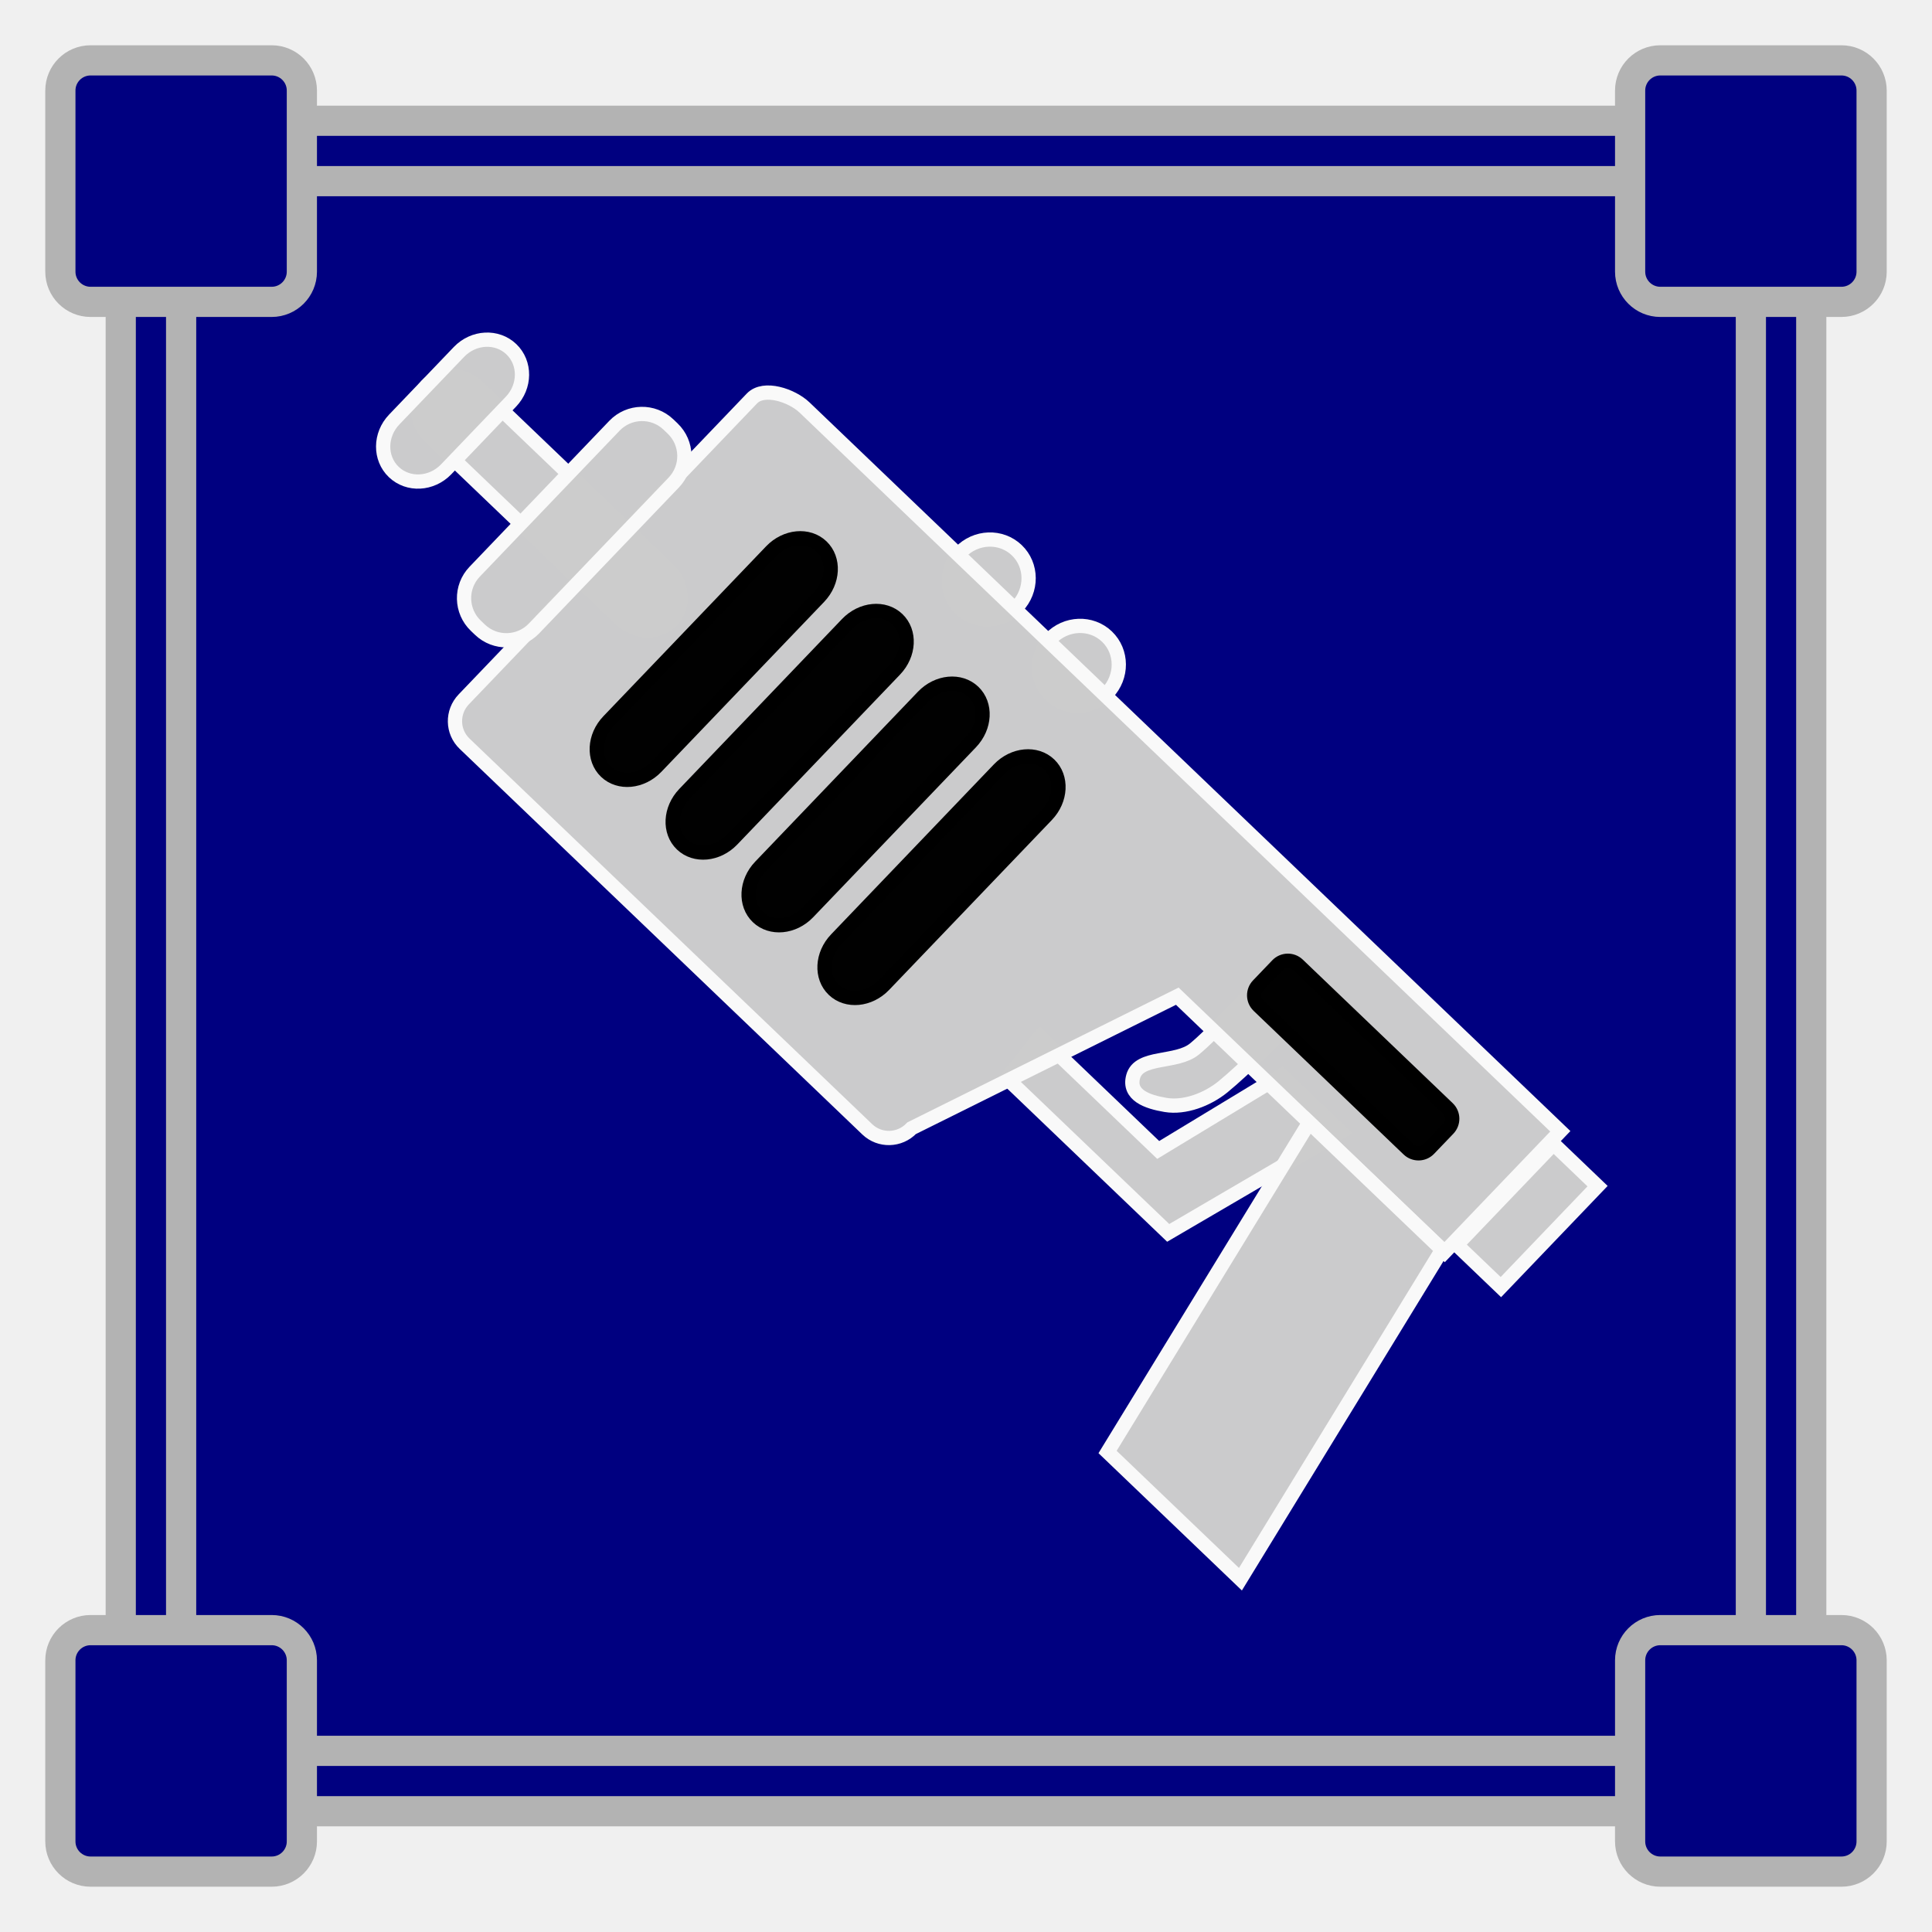
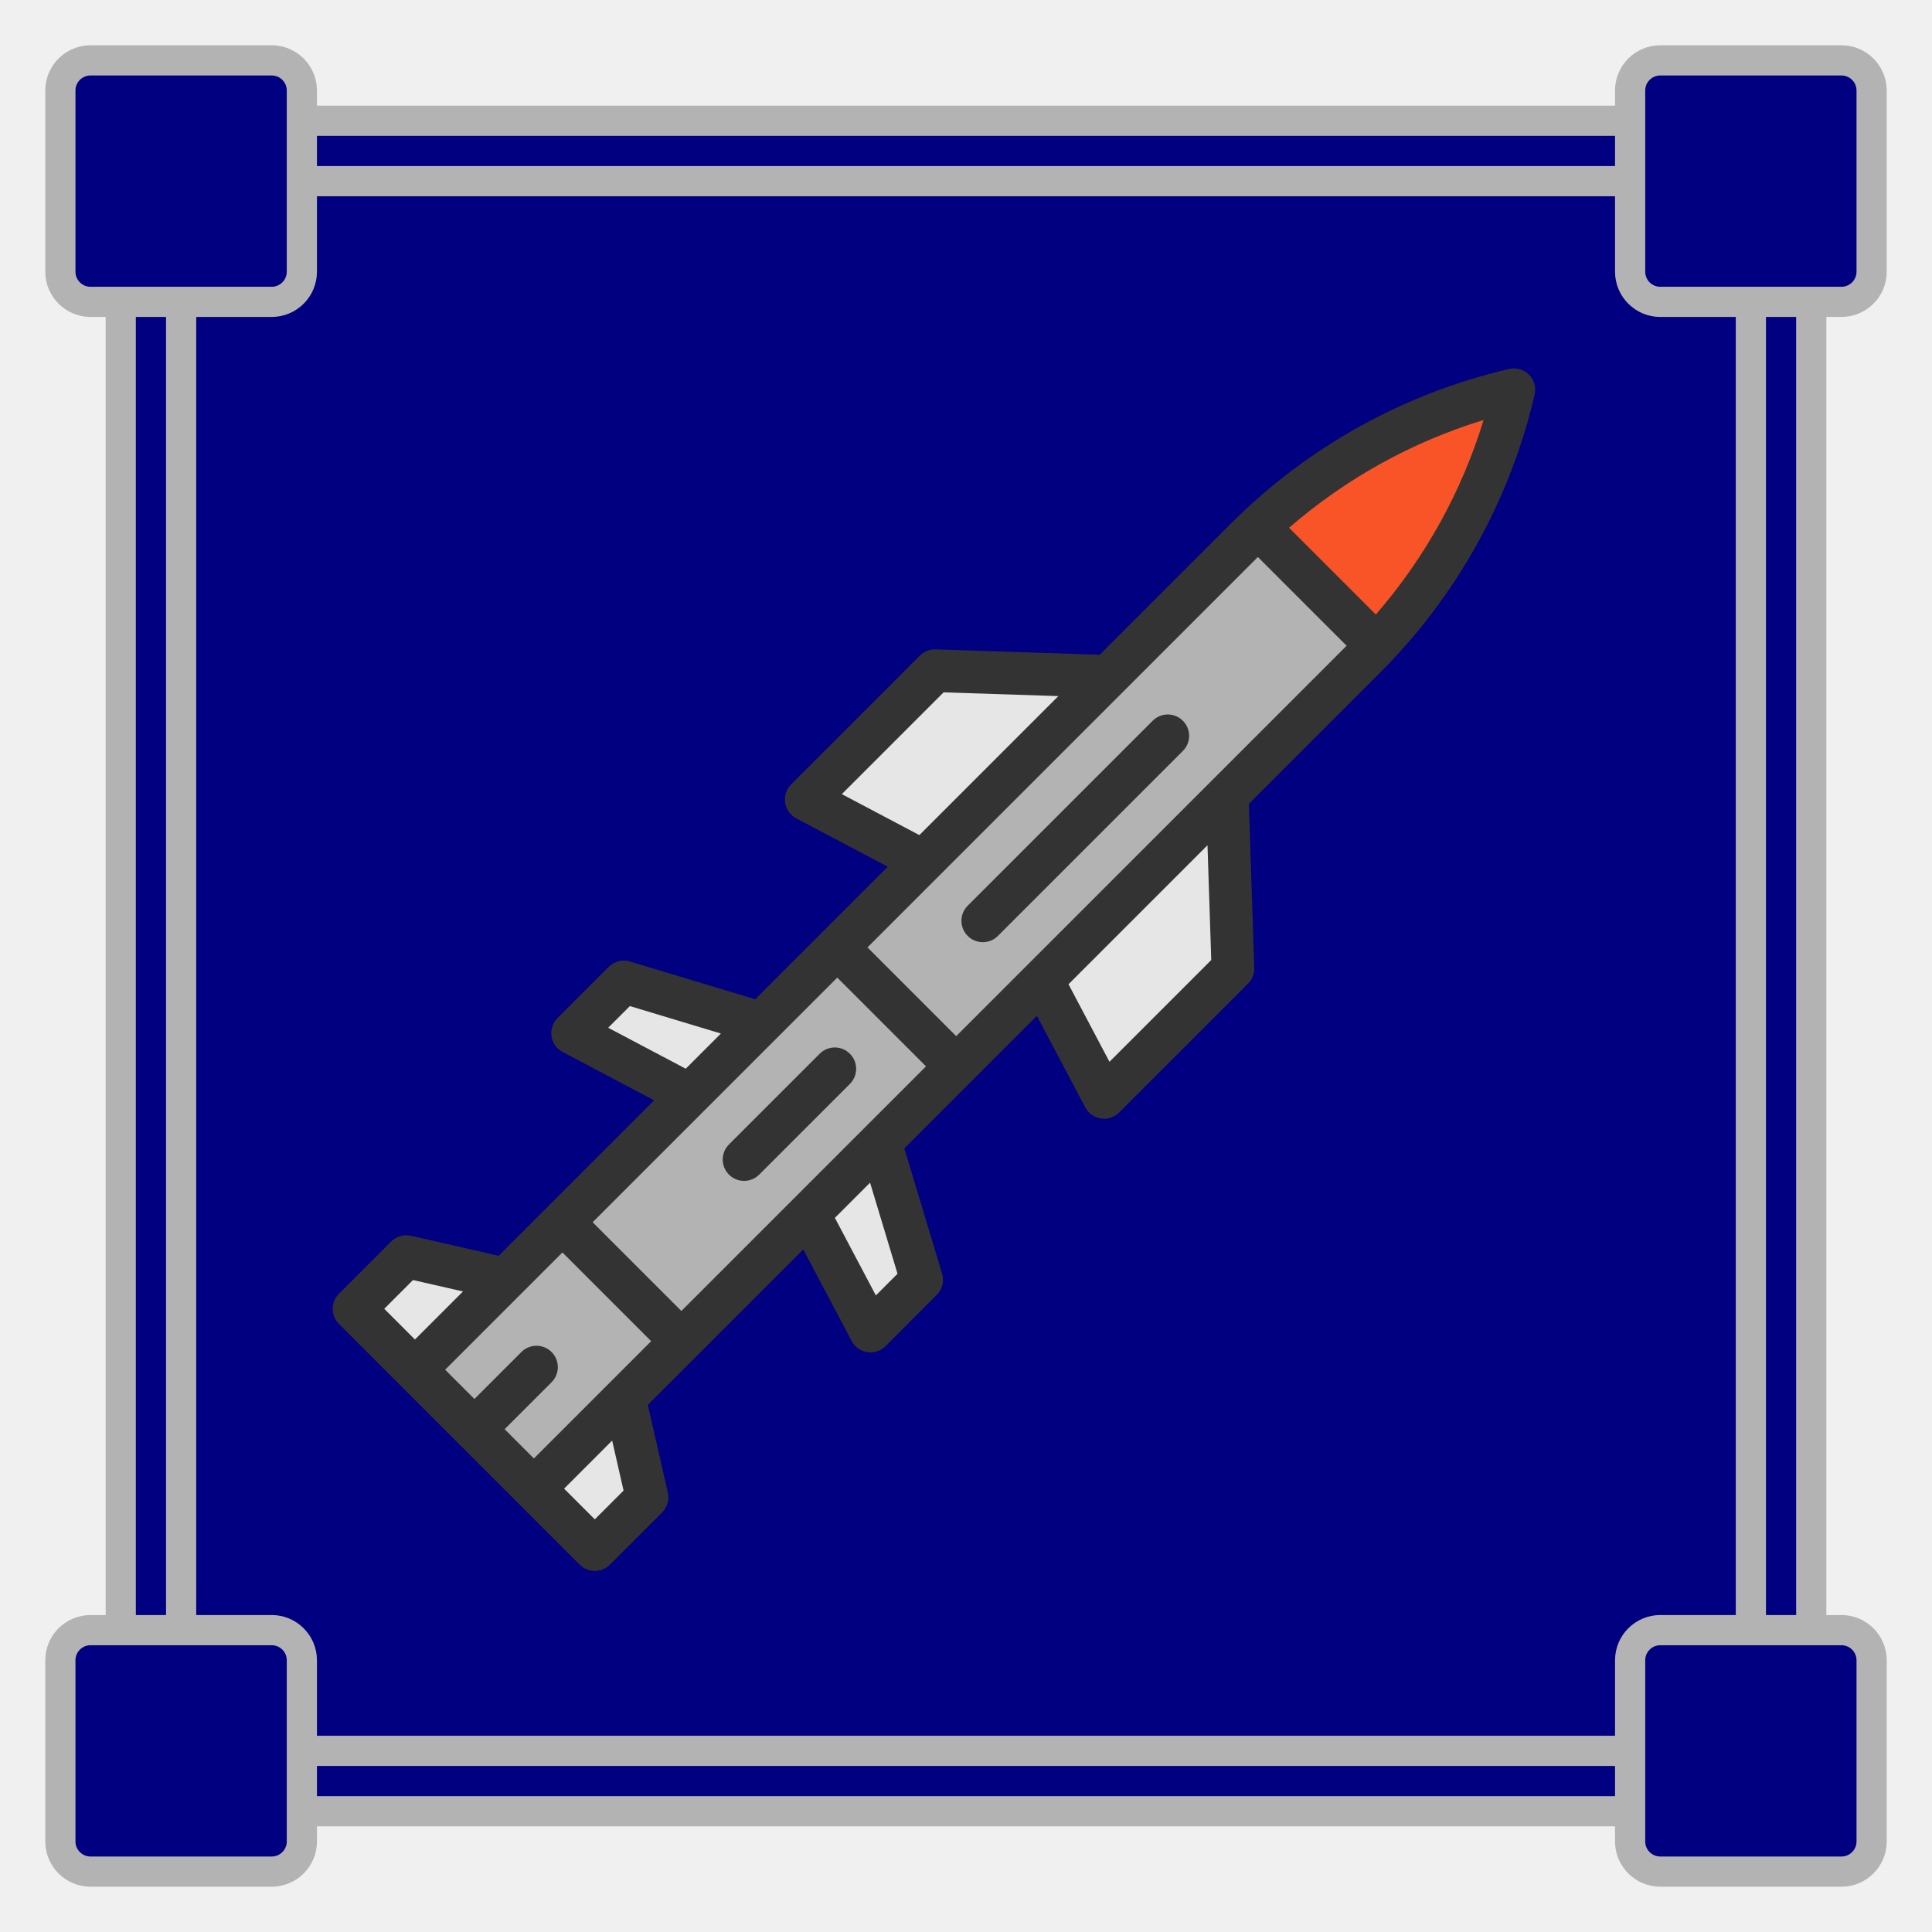
<svg xmlns="http://www.w3.org/2000/svg" width="512" height="512" viewBox="0 0 135.467 135.467" version="1.1" id="svg8">
  <defs id="defs2">
    <marker style="overflow:visible;" id="Arrow1Mend" refX="0.0" refY="0.0" orient="auto">
      <path transform="scale(0.4) rotate(180) translate(10,0)" style="fill-rule:evenodd;stroke:#ffffff;stroke-width:1pt;stroke-opacity:1;fill:#ffffff;fill-opacity:1" d="M 0.0,0.0 L 5.0,-5.0 L -12.5,0.0 L 5.0,5.0 L 0.0,0.0 z " id="path868" />
    </marker>
    <marker style="overflow:visible;" id="marker1227" refX="0.0" refY="0.0" orient="auto">
      <path transform="scale(0.8) rotate(180) translate(12.5,0)" style="fill-rule:evenodd;stroke:#ffffff;stroke-width:1pt;stroke-opacity:1;fill:#ffffff;fill-opacity:1" d="M 0.0,0.0 L 5.0,-5.0 L -12.5,0.0 L 5.0,5.0 L 0.0,0.0 z " id="path1225" />
    </marker>
    <marker style="overflow:visible;" id="Arrow1Lend" refX="0.0" refY="0.0" orient="auto">
      <path transform="scale(0.8) rotate(180) translate(12.5,0)" style="fill-rule:evenodd;stroke:#ffffff;stroke-width:1pt;stroke-opacity:1;fill:#ffffff;fill-opacity:1" d="M 0.0,0.0 L 5.0,-5.0 L -12.5,0.0 L 5.0,5.0 L 0.0,0.0 z " id="path862" />
    </marker>
  </defs>
  <g id="layer2">
    <rect style="opacity:0.997;fill:#000080;fill-opacity:1;stroke:#b3b3b3;stroke-width:2.117;stroke-miterlimit:4;stroke-dasharray:none;stroke-opacity:1;stop-color:#000000" id="rect957" width="118.533" height="118.533" x="8.467" y="8.467" rx="8.467" ry="8.467" />
    <rect style="opacity:0.997;fill:#000080;fill-opacity:1;stroke:#b3b3b3;stroke-width:2.117;stroke-miterlimit:4;stroke-dasharray:none;stroke-opacity:1;stop-color:#000000" id="rect1598" width="110.067" height="110.067" x="12.7" y="12.7" rx="2.117" ry="2.117" />
    <rect style="opacity:0.997;fill:#000080;fill-opacity:1;stroke:#b3b3b3;stroke-width:2.117;stroke-miterlimit:4;stroke-dasharray:none;stroke-opacity:1;stop-color:#000000" id="rect1295" width="16.933" height="16.933" x="4.233" y="4.233" rx="2.117" ry="2.117" />
    <rect style="opacity:0.997;fill:#000080;fill-opacity:1;stroke:#b3b3b3;stroke-width:2.117;stroke-miterlimit:4;stroke-dasharray:none;stroke-opacity:1;stop-color:#000000" id="rect1295-0" width="16.933" height="16.933" x="114.3" y="4.233" rx="2.117" ry="2.117" />
    <rect style="opacity:0.997;fill:#000080;fill-opacity:1;stroke:#b3b3b3;stroke-width:2.117;stroke-miterlimit:4;stroke-dasharray:none;stroke-opacity:1;stop-color:#000000" id="rect1295-6" width="16.933" height="16.933" x="4.233" y="114.3" rx="2.117" ry="2.117" />
    <rect style="opacity:0.997;fill:#000080;fill-opacity:1;stroke:#b3b3b3;stroke-width:2.117;stroke-miterlimit:4;stroke-dasharray:none;stroke-opacity:1;stop-color:#000000" id="rect1295-2" width="16.933" height="16.933" x="114.3" y="114.3" rx="2.117" ry="2.117" />
  </g>
  <g id="layer1">
    <g id="g1249" transform="rotate(43.76164,74.88856,62.5892)">
-       <rect style="fill:#cccccc;fill-opacity:0.993;stroke:#f9f9f9;stroke-width:1;stop-color:#000000" id="rect990" width="23.802" height="4.842" x="-41.626" y="65.608" rx="2.68" ry="2.68" transform="matrix(-1,3.2979461e-5,-3.2979461e-5,1,0,0)" />
-       <path id="rect992" style="fill:#cccccc;fill-opacity:0.993;stroke:#f9f9f9;stroke-width:1;stop-color:#000000" d="m 100.308,61.48 -5.752,1.89e-4 -2.622,9.767 -11.476,3.78e-4 0.342,3.715 9.91,-3.27e-4 5.752,-1.89e-4 z" />
-       <path id="rect995" style="fill:#cccccc;fill-opacity:0.993;stroke:#f9f9f9;stroke-width:1;stop-color:#000000" d="m 92.466,59.076 -3.454,1.12e-4 c 0,0 0.056,3.681 -0.138,5.3 -0.194,1.619 -2.504,3.006 -1.766,4.37 0.648,1.198 1.958,0.583 3.016,-0.136 1.127,-0.766 1.855,-2.31 2.027,-3.697 0.237,-1.908 0.315,-5.837 0.315,-5.837 z" />
-       <ellipse style="fill:#cccccc;fill-opacity:0.993;stroke:#f9f9f9;stroke-width:1;stop-color:#000000" id="path1000" cx="-55.687" cy="50.581" rx="2.756" ry="2.844" transform="matrix(-1,3.2979461e-5,-3.2979461e-5,1,0,0)" />
-       <ellipse style="fill:#cccccc;fill-opacity:0.993;stroke:#f9f9f9;stroke-width:1;stop-color:#000000" id="path1000-5" cx="-64.441" cy="50.581" rx="2.756" ry="2.844" transform="matrix(-1,3.2979461e-5,-3.2979461e-5,1,0,0)" />
-       <path id="rect940" style="fill:#cccccc;fill-opacity:0.993;stroke:#f9f9f9;stroke-width:1;stop-color:#000000" d="m 76.2,50.8 -38.179,0.001 c -1.216,4e-5 -3.106,0.873 -3.106,2.097 l -9.61e-4,29.207 c -4e-5,1.224 0.979,2.209 2.194,2.209 l 39.09,-0.001 c 1.216,-3.9e-5 2.195,-0.985 2.195,-2.209 l 7.05,-19.569 25.948,-8.24e-4 3.9e-4,-11.734 z" />
-       <path id="rect943" style="fill:#cccccc;fill-opacity:0.993;stroke:#f9f9f9;stroke-width:1;stop-color:#000000" d="m 111.149,62.533 -12.898,4.32e-4 5.767,26.465 12.898,-4.33e-4 z" />
-       <rect style="fill:#000000;fill-opacity:0.993;stroke:#000000;stroke-width:1;stop-color:#000000" id="rect946" width="4.633" height="21.858" x="-70.048" y="57.016" ry="2.68" rx="2.68" transform="matrix(-1,3.2979461e-5,-3.2979461e-5,1,0,0)" />
-       <rect style="fill:#000000;fill-opacity:0.993;stroke:#000000;stroke-width:1;stop-color:#000000" id="rect946-7" width="4.633" height="21.858" x="-62.678" y="57.016" ry="2.68" rx="2.68" transform="matrix(-1,3.2979461e-5,-3.2979461e-5,1,0,0)" />
-       <rect style="fill:#000000;fill-opacity:0.993;stroke:#000000;stroke-width:1;stop-color:#000000" id="rect946-5" width="4.633" height="21.858" x="-55.308" y="57.016" ry="2.68" rx="2.68" transform="matrix(-1,3.2979461e-5,-3.2979461e-5,1,0,0)" />
-       <rect style="fill:#000000;fill-opacity:0.993;stroke:#000000;stroke-width:1;stop-color:#000000" id="rect946-3" width="4.633" height="21.858" x="-47.938" y="57.016" ry="2.68" rx="2.68" transform="matrix(-1,3.2979461e-5,-3.2979461e-5,1,0,0)" />
-       <rect style="fill:#cccccc;fill-opacity:0.993;stroke:#f9f9f9;stroke-width:1;stop-color:#000000" id="rect986" width="5.757" height="19.533" x="-35.035" y="58.263" rx="2.68" ry="2.68" transform="matrix(-1,3.2979461e-5,-3.2979461e-5,1,0,0)" />
-       <rect style="fill:#cccccc;fill-opacity:0.993;stroke:#f9f9f9;stroke-width:1;stop-color:#000000" id="rect988" width="5.045" height="11.92" x="-22.869" y="62.069" rx="2.68" ry="2.68" transform="matrix(-1,3.2979461e-5,-3.2979461e-5,1,0,0)" />
-       <rect style="fill:#cccccc;fill-opacity:0.993;stroke:#f9f9f9;stroke-width:1;stop-color:#000000" id="rect998" width="4.282" height="9.802" x="-115.94" y="51.776" transform="matrix(-1,3.2979461e-5,-3.2979461e-5,1,0,0)" />
-       <rect style="fill:#000000;fill-opacity:0.993;stroke:#000000;stroke-width:1;stop-color:#000000" id="rect1024" width="16.58" height="3.98" x="-105.594" y="55.099" ry="1.014" rx="1.014" transform="matrix(-1,3.2979461e-5,-3.2979461e-5,1,0,0)" />
+       <g id="g642" transform="matrix(0.1189383,-0.113905,0.113905,0.1189383,12.22538,71.70461)">
+         <g id="g610">
+           <polygon style="fill:#e6e6e6" points="9.094,400.398 31.318,378.175 73.559,387.801 35.028,426.332 " id="polygon598" />
+           <polygon style="fill:#e6e6e6" points="111.605,502.909 85.671,476.975 124.202,438.444 133.829,480.673 " id="polygon600" />
+           <polygon style="fill:#e6e6e6" points="228.98,409.843 202.646,359.988 233.126,329.52 250.767,388.056 " id="polygon602" />
+           <polygon style="fill:#e6e6e6" points="102.16,283.023 123.947,261.236 182.483,278.877 152.003,309.357 " id="polygon604" />
+           <polygon style="fill:#e6e6e6" points="201.628,183.544 256.466,128.718 330.217,131.131 251.483,209.878 " id="polygon606" />
+           <polygon style="fill:#e6e6e6" points="328.447,310.376 302.113,260.521 380.873,181.762 383.285,255.538 " id="polygon608" />
+         </g>
+         <path style="fill:#b3b3b3" d="m 85.671,476.975 -50.643,-50.643 38.531,-38.531 78.444,-78.444 30.48,-30.48 68.999,-68.999 78.735,-78.747 h 0.012 l 58.657,-58.669 c 1.673,-1.673 3.383,-3.334 5.104,-4.947 L 444.476,118 c -1.613,1.722 -3.274,3.431 -4.947,5.104 l -58.657,58.657 -78.759,78.759 -68.987,68.999 -30.48,30.468 -78.444,78.456 z" id="path612" />
+         <path style="fill:#f95428" d="M 502.903,9.088 C 497.859,30.669 489.857,51.341 479.2,70.534 469.67,87.666 458.031,103.633 444.476,118 L 393.991,67.515 C 424.483,38.805 462.044,18.63 502.903,9.088 Z" id="path614" />
+         <g id="g622">
+           <path style="fill:#333333" d="m 509.337,2.663 c -2.222,-2.222 -5.435,-3.14 -8.497,-2.425 -44.866,10.469 -85.801,33.222 -118.38,65.8 l -55.871,55.871 -69.83,-2.282 c -2.518,-0.082 -4.949,0.881 -6.728,2.659 l -54.837,54.836 c -2.042,2.042 -2.992,4.931 -2.561,7.786 0.43,2.854 2.192,5.336 4.744,6.684 l 38.952,20.576 -56.436,56.436 -53.326,-16.077 c -3.209,-0.968 -6.687,-0.092 -9.056,2.276 l -21.787,21.786 c -2.042,2.042 -2.992,4.931 -2.561,7.786 0.43,2.855 2.192,5.336 4.744,6.684 l 38.952,20.576 -66.184,66.184 -37.333,-8.515 c -3.054,-0.696 -6.242,0.224 -8.453,2.436 L 2.662,393.969 C 0.958,395.675 0,397.988 0,400.4 c 0,2.412 0.958,4.725 2.662,6.43 L 105.17,509.338 c 1.776,1.776 4.104,2.664 6.431,2.664 2.327,0 4.655,-0.887 6.431,-2.664 l 22.229,-22.229 c 2.21,-2.21 3.13,-5.403 2.436,-8.452 l -8.515,-37.335 66.184,-66.184 20.576,38.952 c 1.348,2.552 3.829,4.314 6.685,4.744 0.452,0.068 0.906,0.102 1.355,0.102 2.393,0 4.713,-0.946 6.431,-2.664 L 257.2,394.485 c 2.368,-2.368 3.243,-5.848 2.276,-9.054 l -16.077,-53.326 56.434,-56.435 20.577,38.952 c 1.348,2.553 3.829,4.314 6.685,4.744 0.452,0.068 0.906,0.102 1.355,0.102 2.393,0 4.713,-0.946 6.431,-2.664 l 54.837,-54.836 c 1.777,-1.779 2.74,-4.213 2.658,-6.728 l -2.283,-69.831 55.871,-55.871 v 0 c 32.577,-32.577 55.33,-73.512 65.8,-118.379 0.713,-3.06 -0.204,-6.273 -2.427,-8.496 z m -115.419,77.638 37.78,37.78 -166.223,166.224 -37.78,-37.782 z M 252.616,297.165 148.459,401.322 110.677,363.54 214.835,259.383 Z m -35.845,-115.899 43.335,-43.335 48.864,1.597 -59.18,59.18 z m -99.469,99.468 9.227,-9.227 38.772,11.689 -14.98,14.979 z m -83.103,107.419 21.29,4.856 -20.462,20.463 -13.074,-13.074 z m 39.008,63.499 19.992,-19.992 c 3.551,-3.551 3.551,-9.308 0,-12.859 -3.551,-3.55 -9.308,-3.551 -12.86,0 l -19.992,19.992 -12.461,-12.461 49.931,-49.93 37.782,37.782 -49.93,49.93 z m 50.641,26.149 -12.247,12.246 -13.074,-13.074 20.463,-20.463 z m 116.645,-92.33 -9.227,9.227 -17.443,-33.019 14.98,-14.98 z M 374.068,251.894 330.733,295.229 313.29,262.21 372.47,203.03 Z M 444.138,104.801 407.2,67.863 c 24.114,-20.92 52.293,-36.551 82.827,-45.89 -9.338,30.533 -24.97,58.714 -45.889,82.828 z" id="path616" />
+           <path style="fill:#333333" d="m 270.366,241.634 c 1.776,1.776 4.104,2.664 6.431,2.664 2.327,0 4.654,-0.887 6.431,-2.664 l 78.758,-78.758 c 3.551,-3.551 3.551,-9.308 0,-12.859 -3.552,-3.551 -9.309,-3.551 -12.86,0 l -78.758,78.758 c -3.552,3.551 -3.552,9.308 -0.002,12.859 z" id="path618" />
+           <path style="fill:#333333" d="m 168.728,343.271 c 1.776,1.776 4.103,2.664 6.431,2.664 2.327,0 4.655,-0.887 6.431,-2.664 l 38.621,-38.619 c 3.551,-3.551 3.551,-9.308 0,-12.859 -3.551,-3.55 -9.308,-3.551 -12.86,0 l -38.621,38.619 c -3.553,3.55 -3.553,9.308 -0.002,12.859 z" id="path620" />
+         </g>
+       </g>
    </g>
  </g>
</svg>
